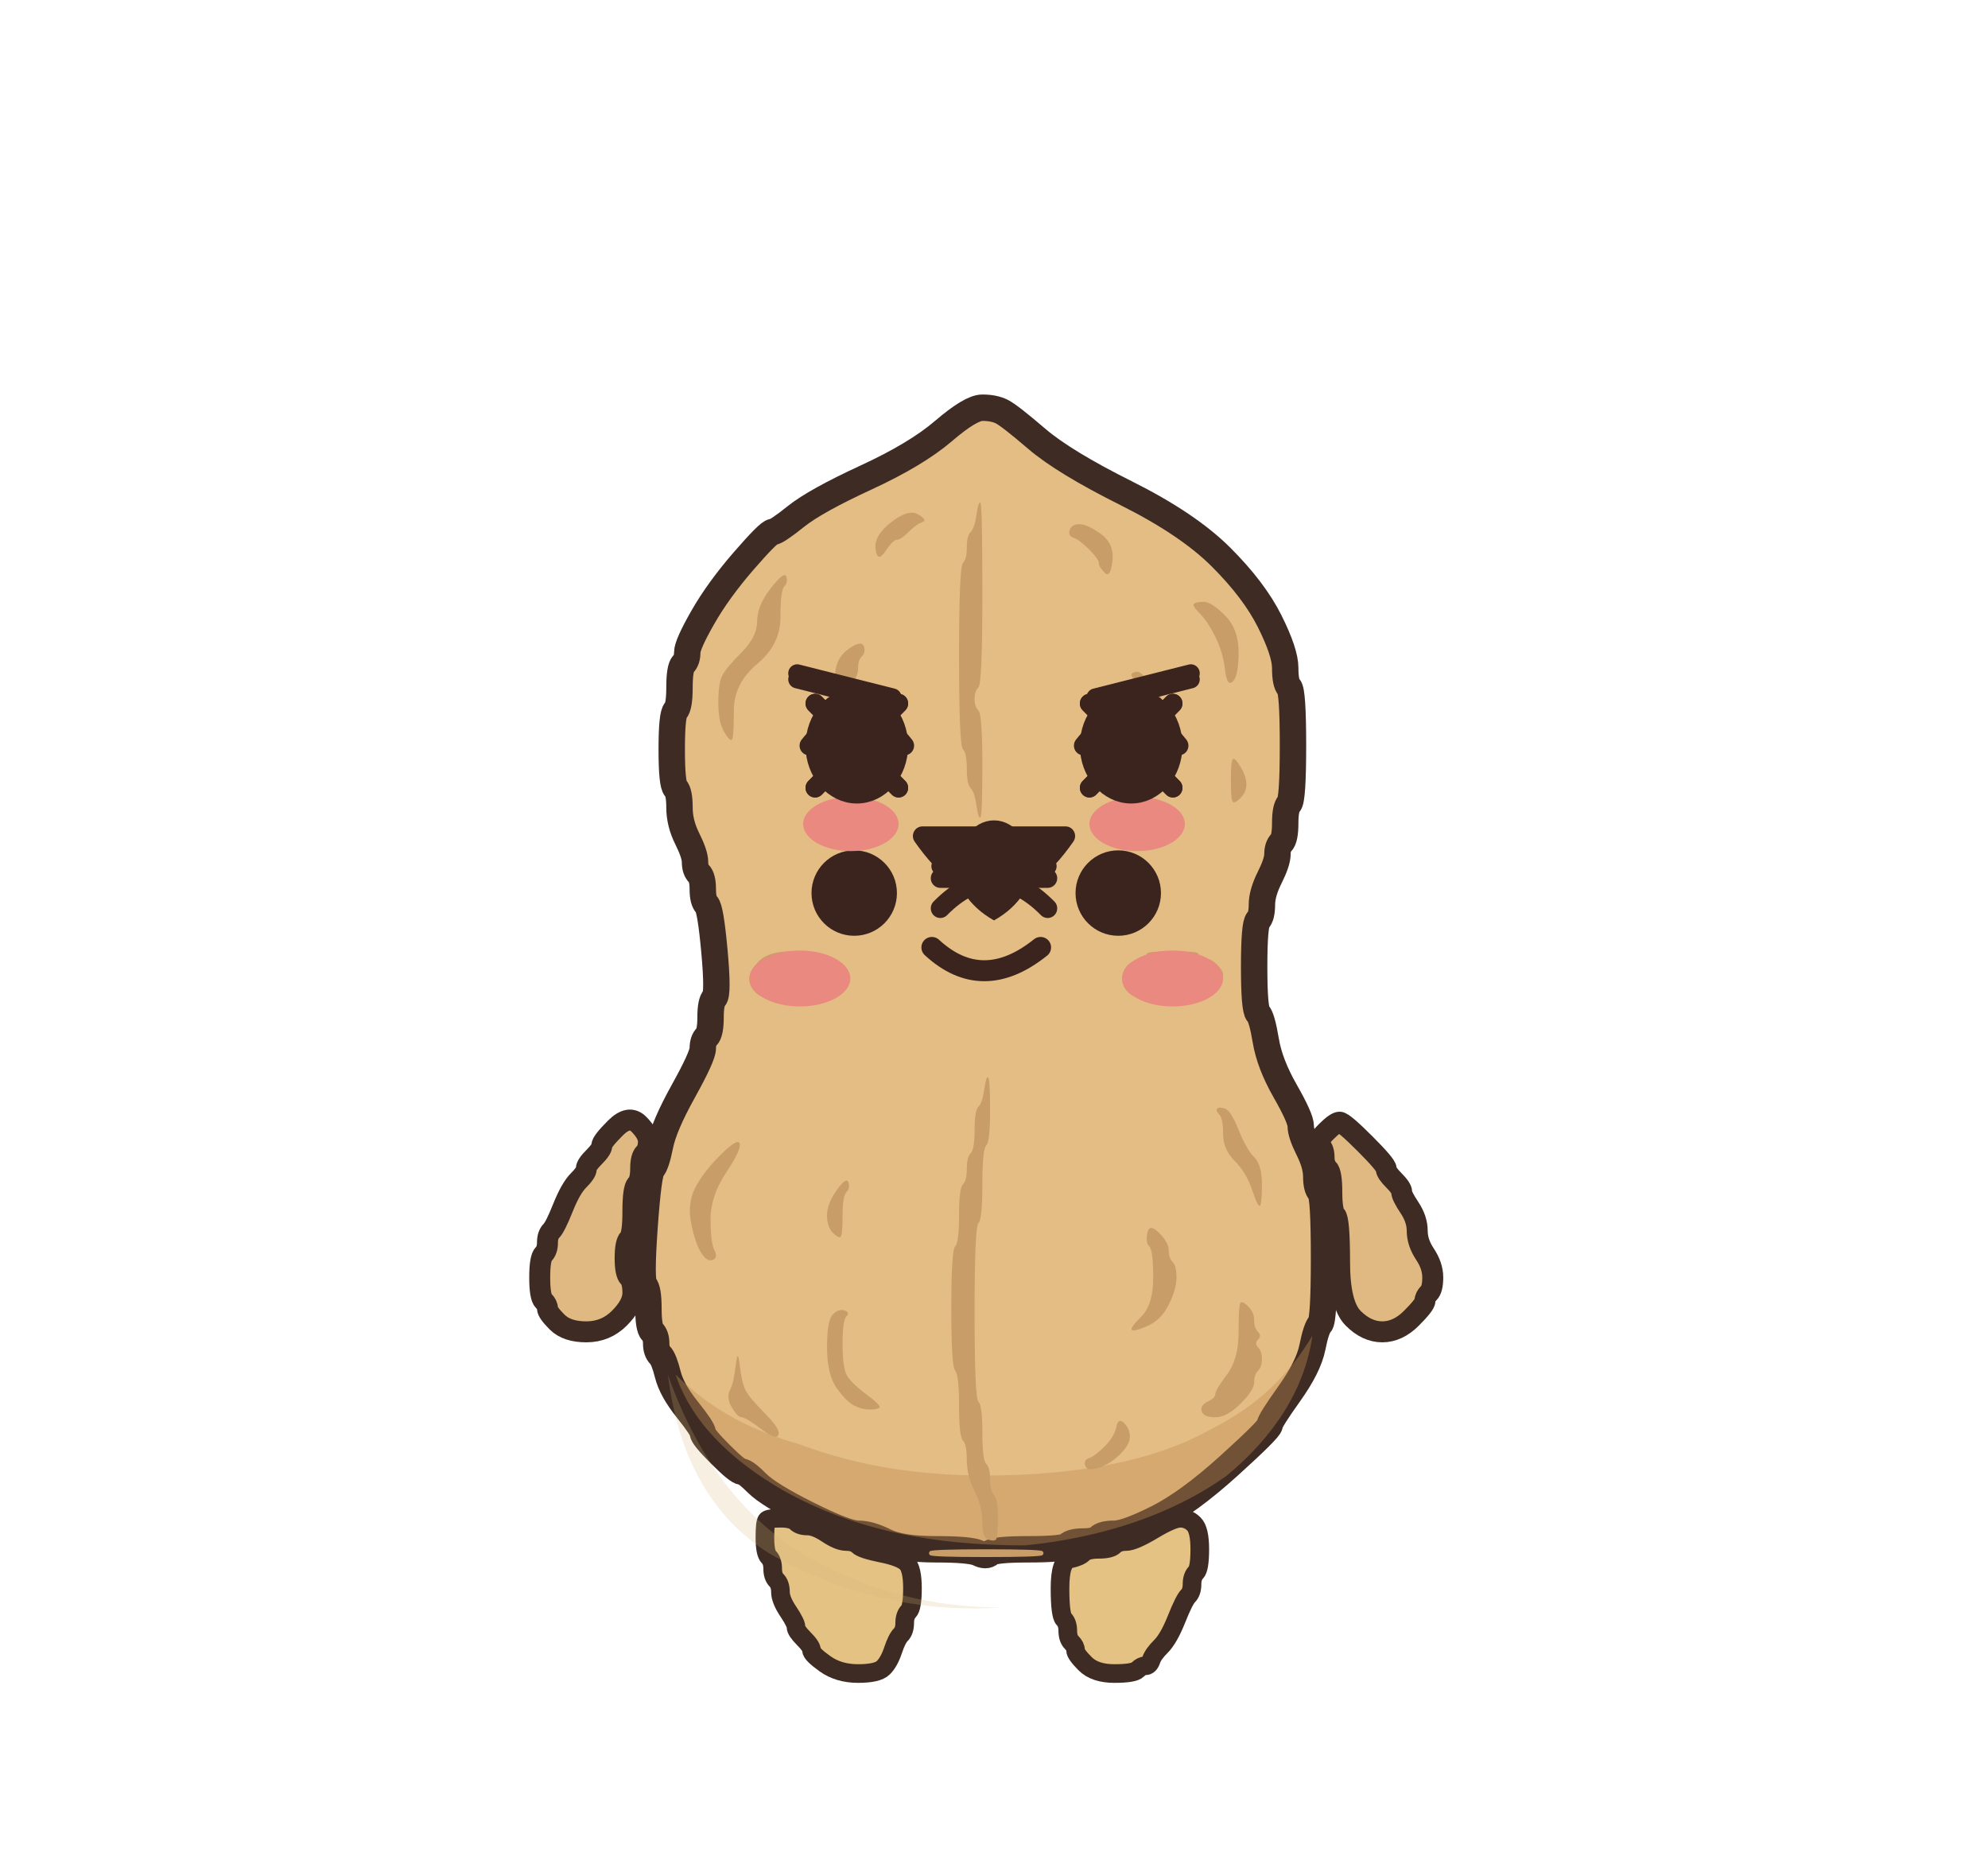
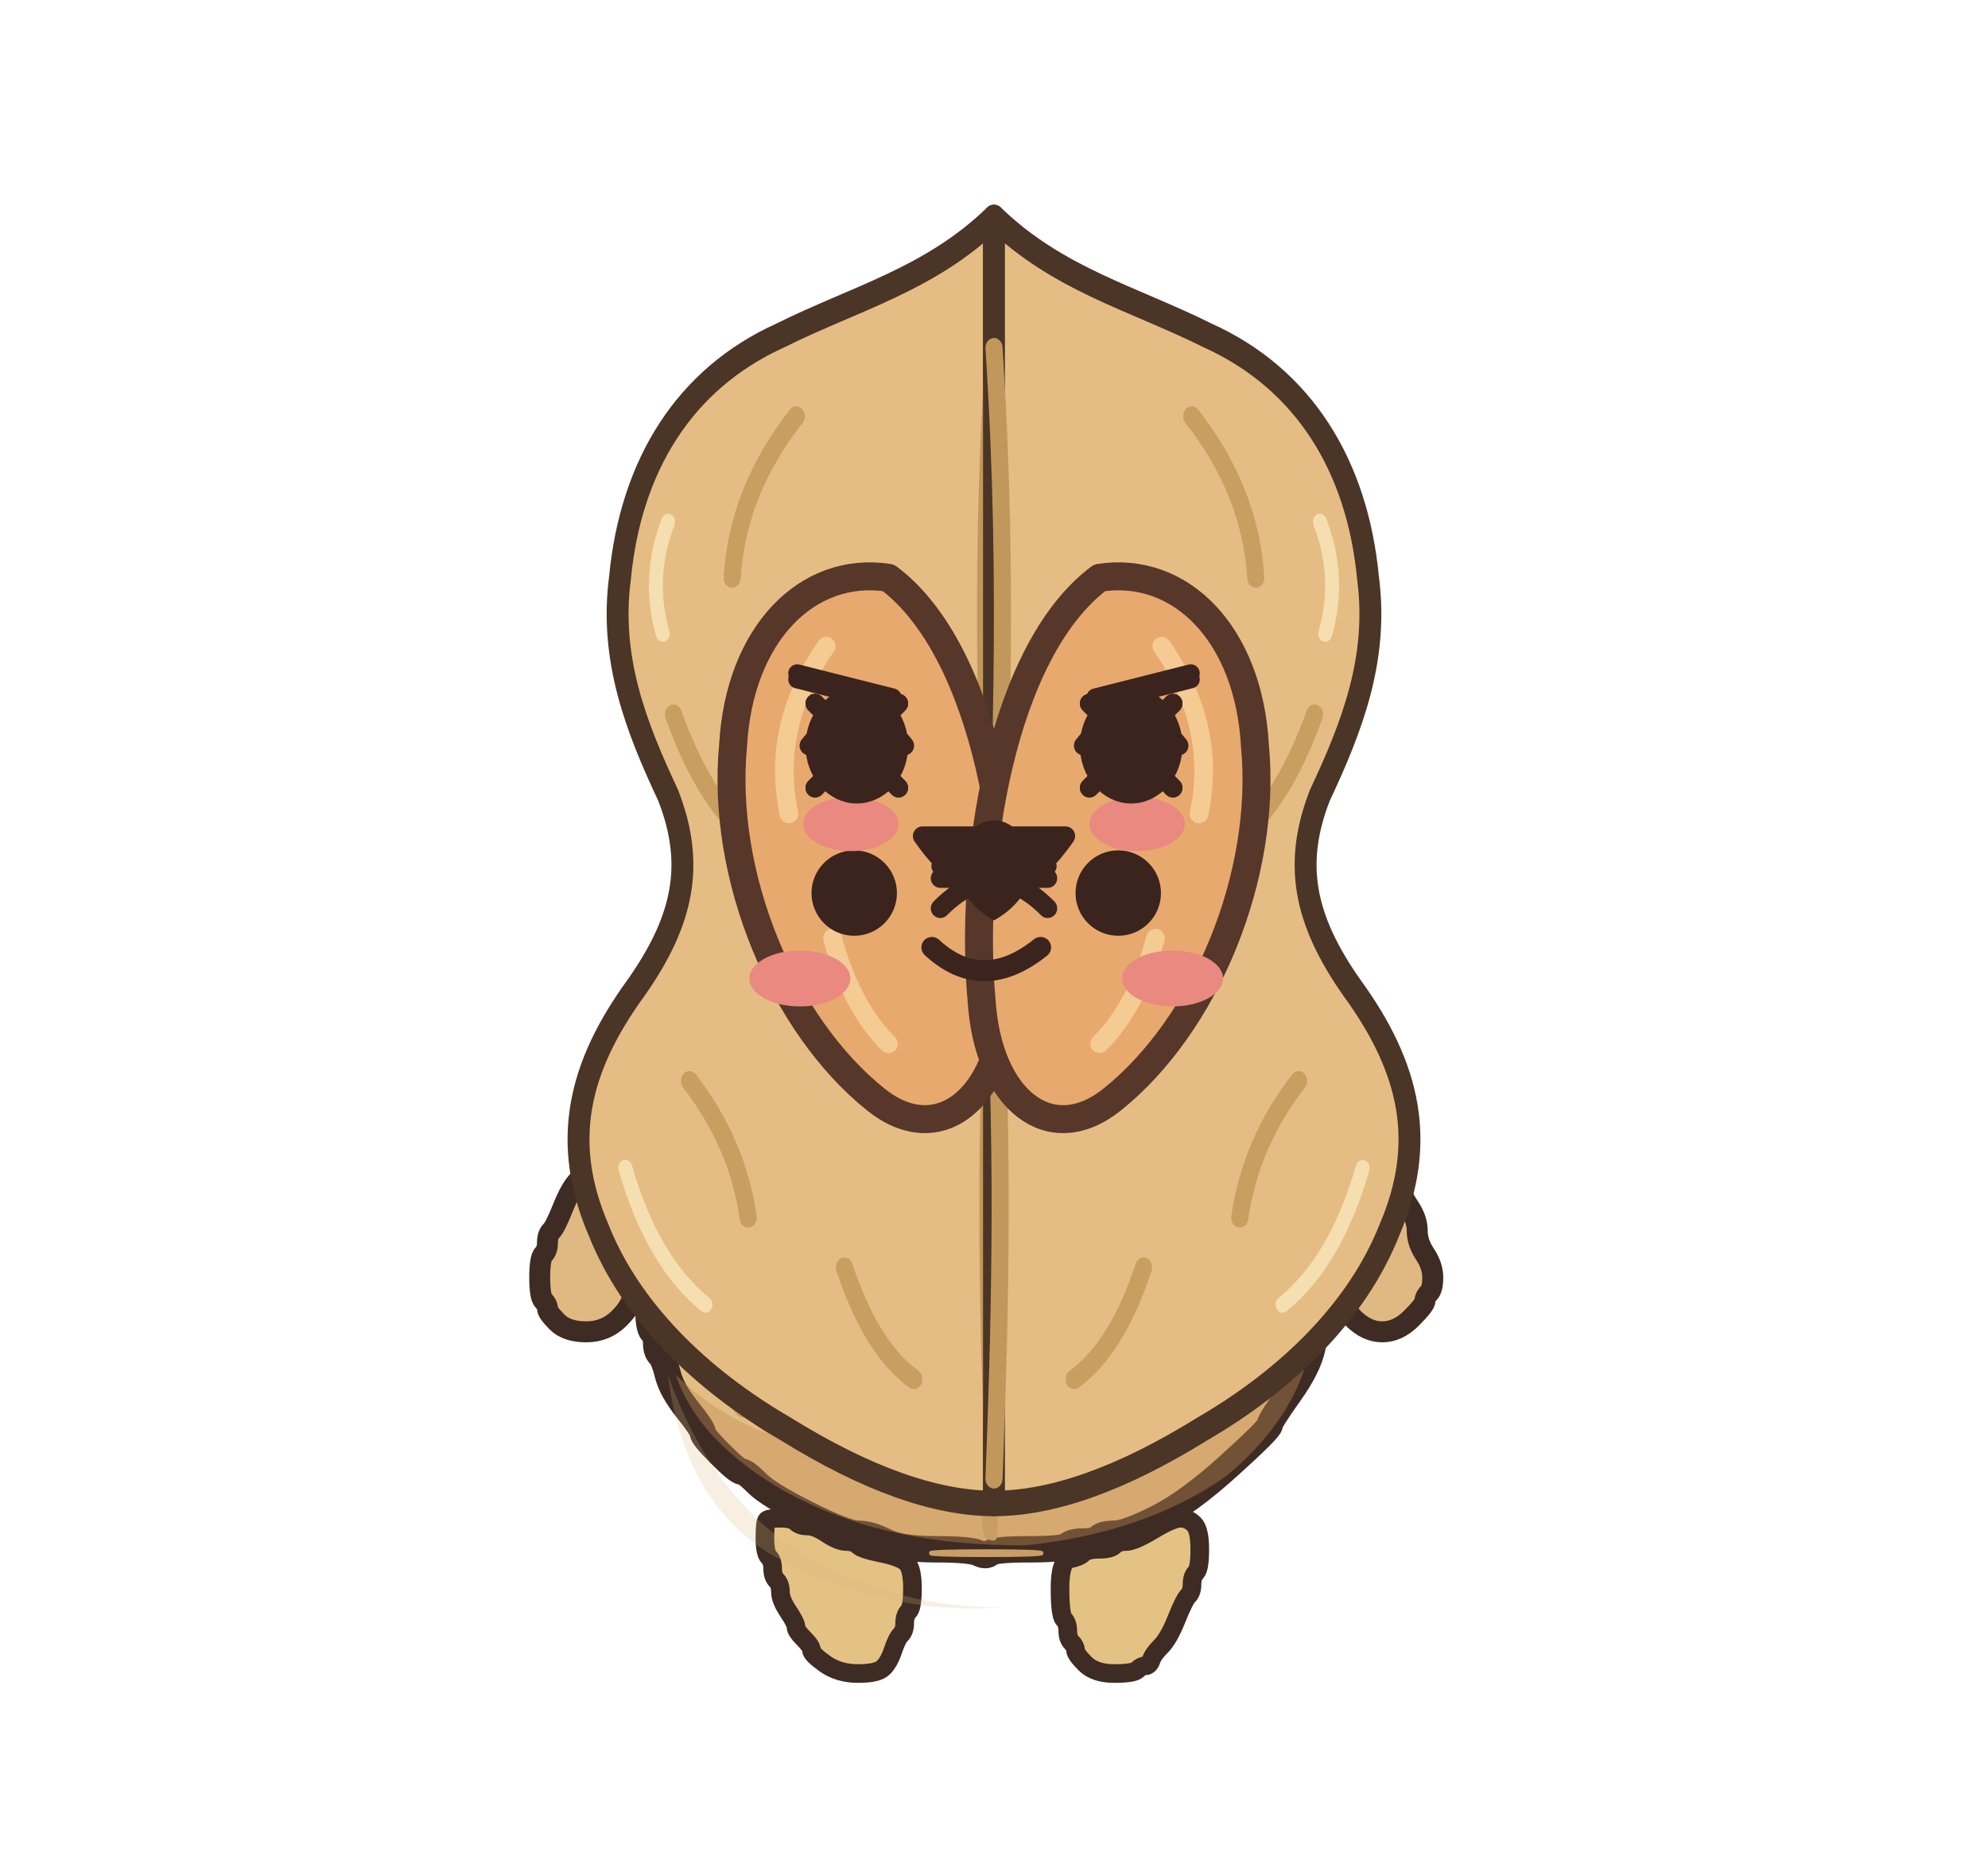
<svg xmlns="http://www.w3.org/2000/svg" width="320" height="300" viewBox="0 0 320 300">
  <g id="body">
    <path id="peanut-foot-left" transform="translate(3.75 10) scale(1.25)" d="M 95.75 187.75 Q 96.00 187.50 97.50 187.50 Q 99.00 187.50 99.50 188.00 Q 100.00 188.50 101.00 188.50 Q 102.00 188.50 103.50 189.50 Q 105.00 190.50 106.00 190.50 Q 107.00 190.50 107.50 191.00 Q 108.00 191.50 110.50 192.00 Q 113.00 192.50 113.75 193.25 Q 114.50 194.00 114.50 196.50 Q 114.50 199.00 114.00 199.50 Q 113.50 200.00 113.50 201.00 Q 113.50 202.00 113.00 202.50 Q 112.50 203.00 112.00 204.50 Q 111.50 206.00 110.75 206.75 Q 110.00 207.50 107.50 207.50 Q 105.00 207.50 103.25 206.25 Q 101.50 205.00 101.50 204.50 Q 101.50 204.00 100.50 203.00 Q 99.50 202.00 99.50 201.50 Q 99.50 201.00 98.50 199.50 Q 97.50 198.00 97.50 197.00 Q 97.50 196.00 97.00 195.50 Q 96.50 195.00 96.50 194.00 Q 96.50 193.00 96.00 192.50 Q 95.50 192.00 95.50 190.00 Q 95.50 188.00 95.75 187.75 Z" fill="#e4c284" stroke="#3e2b23" stroke-width="2.4" stroke-linejoin="round" />
    <path id="peanut-foot-right" transform="translate(3.75 10) scale(1.25)" d="M 145.50 189.00 Q 148.00 187.50 149.00 187.50 Q 150.00 187.50 150.75 188.25 Q 151.50 189.00 151.50 191.50 Q 151.50 194.00 151.00 194.50 Q 150.50 195.00 150.50 196.00 Q 150.50 197.00 150.00 197.50 Q 149.50 198.00 148.50 200.50 Q 147.50 203.00 146.50 204.00 Q 145.50 205.00 145.25 205.75 Q 145.00 206.50 144.50 206.50 Q 144.00 206.50 143.50 207.00 Q 143.00 207.50 140.50 207.50 Q 138.00 207.50 136.75 206.25 Q 135.50 205.00 135.50 204.50 Q 135.50 204.00 135.00 203.50 Q 134.50 203.00 134.50 202.00 Q 134.50 201.00 134.00 200.50 Q 133.50 200.00 133.50 196.50 Q 133.50 193.00 134.75 192.75 Q 136.00 192.50 136.50 192.00 Q 137.00 191.50 138.50 191.50 Q 140.00 191.50 140.50 191.00 Q 141.00 190.50 142.00 190.50 Q 143.00 190.50 145.50 189.00 Z" fill="#e4c284" stroke="#3e2b23" stroke-width="2.4" stroke-linejoin="round" />
    <path id="peanut-arm-left" transform="translate(3.75 10) scale(1.25)" d="M 76.25 137.25 Q 78.00 135.50 79.25 136.75 Q 80.50 138.00 80.50 139.00 Q 80.50 140.00 80.00 140.50 Q 79.50 141.00 79.50 142.50 Q 79.50 144.00 79.00 144.50 Q 78.50 145.00 78.50 148.00 Q 78.50 151.00 78.00 151.50 Q 77.50 152.00 77.50 154.00 Q 77.50 156.00 78.00 156.50 Q 78.50 157.00 78.50 158.50 Q 78.50 160.00 76.75 161.75 Q 75.00 163.50 72.50 163.50 Q 70.00 163.50 68.75 162.25 Q 67.50 161.00 67.50 160.50 Q 67.50 160.00 67.00 159.50 Q 66.50 159.00 66.50 156.50 Q 66.50 154.00 67.00 153.50 Q 67.50 153.00 67.50 152.00 Q 67.50 151.00 68.00 150.50 Q 68.50 150.00 69.50 147.50 Q 70.50 145.00 71.50 144.00 Q 72.50 143.00 72.50 142.50 Q 72.50 142.00 73.50 141.00 Q 74.50 140.00 74.50 139.50 Q 74.50 139.00 76.25 137.25 Z" fill="#dfb981" stroke="#3e2b23" stroke-width="2.7" stroke-linejoin="round" />
    <path id="peanut-arm-right" transform="translate(3.75 10) scale(1.25)" d="M 167.75 137.75 Q 169.00 136.50 169.50 136.50 Q 170.00 136.50 172.75 139.25 Q 175.50 142.00 175.50 142.50 Q 175.50 143.00 176.50 144.00 Q 177.50 145.00 177.50 145.50 Q 177.50 146.00 178.50 147.50 Q 179.50 149.00 179.50 150.50 Q 179.50 152.00 180.50 153.50 Q 181.50 155.00 181.50 156.50 Q 181.50 158.00 181.00 158.50 Q 180.50 159.00 180.50 159.50 Q 180.50 160.00 178.75 161.75 Q 177.00 163.50 175.00 163.50 Q 173.00 163.50 171.25 161.75 Q 169.50 160.00 169.50 154.50 Q 169.50 149.00 169.00 148.50 Q 168.50 148.00 168.50 145.50 Q 168.50 143.00 168.00 142.50 Q 167.50 142.00 167.50 141.00 Q 167.50 140.00 167.00 139.50 Q 166.50 139.00 167.75 137.75 Z" fill="#dfb981" stroke="#3e2b23" stroke-width="2.7" stroke-linejoin="round" />
    <g id="shell-base" transform="translate(3.75 10) scale(1.25)">
      <path id="peanut-pod-outline" d="M 118.50 47.50 Q 122.00 44.50 123.50 44.50 Q 125.00 44.50 126.00 45.00 Q 127.00 45.50 130.50 48.50 Q 134.00 51.50 142.00 55.50 Q 150.00 59.50 154.25 63.75 Q 158.50 68.00 160.50 72.00 Q 162.50 76.00 162.50 78.00 Q 162.50 80.00 163.00 80.50 Q 163.50 81.00 163.50 88.00 Q 163.50 95.00 163.00 95.50 Q 162.50 96.00 162.50 98.00 Q 162.50 100.00 162.00 100.50 Q 161.50 101.00 161.50 102.00 Q 161.50 103.00 160.50 105.00 Q 159.50 107.00 159.50 108.50 Q 159.50 110.00 159.00 110.50 Q 158.50 111.00 158.50 116.50 Q 158.50 122.00 159.00 122.50 Q 159.50 123.00 160.00 126.00 Q 160.50 129.00 162.50 132.50 Q 164.50 136.00 164.50 137.00 Q 164.50 138.00 165.50 140.00 Q 166.50 142.00 166.50 143.50 Q 166.50 145.00 167.00 145.50 Q 167.50 146.00 167.50 154.00 Q 167.50 162.00 167.00 162.50 Q 166.50 163.00 166.00 165.50 Q 165.50 168.00 163.00 171.50 Q 160.50 175.00 160.50 175.50 Q 160.50 176.00 155.25 180.75 Q 150.00 185.50 146.00 187.50 Q 142.00 189.50 140.50 189.50 Q 139.00 189.50 138.50 190.00 Q 138.00 190.50 136.50 190.50 Q 135.00 190.50 134.50 191.00 Q 134.00 191.50 129.50 191.50 Q 125.00 191.50 124.50 192.00 Q 124.00 192.50 123.00 192.00 Q 122.00 191.50 117.50 191.50 Q 113.00 191.50 111.00 190.50 Q 109.00 189.50 107.50 189.50 Q 106.00 189.50 101.00 187.00 Q 96.00 184.50 94.50 183.00 Q 93.00 181.50 92.50 181.50 Q 92.00 181.50 89.75 179.25 Q 87.50 177.00 87.50 176.50 Q 87.50 176.00 85.50 173.50 Q 83.50 171.00 83.00 169.00 Q 82.50 167.00 82.00 166.50 Q 81.50 166.00 81.50 165.00 Q 81.50 164.00 81.00 163.50 Q 80.50 163.00 80.50 160.50 Q 80.50 158.00 80.00 157.50 Q 79.50 157.00 80.00 150.00 Q 80.50 143.00 81.00 142.50 Q 81.50 142.00 82.00 139.50 Q 82.50 137.00 85.00 132.50 Q 87.50 128.00 87.50 127.00 Q 87.50 126.00 88.00 125.50 Q 88.50 125.00 88.50 123.00 Q 88.50 121.00 89.00 120.50 Q 89.50 120.00 89.00 114.50 Q 88.50 109.00 88.00 108.50 Q 87.50 108.00 87.50 106.50 Q 87.50 105.00 87.00 104.50 Q 86.50 104.00 86.50 103.00 Q 86.50 102.00 85.50 100.00 Q 84.50 98.00 84.50 96.00 Q 84.50 94.00 84.00 93.50 Q 83.50 93.00 83.50 88.50 Q 83.50 84.00 84.00 83.50 Q 84.50 83.00 84.50 80.50 Q 84.50 78.00 85.00 77.50 Q 85.50 77.00 85.50 76.00 Q 85.50 75.00 87.50 71.50 Q 89.50 68.00 92.75 64.25 Q 96.00 60.50 96.50 60.50 Q 97.00 60.50 99.50 58.50 Q 102.00 56.50 108.50 53.50 Q 115.00 50.50 118.50 47.50 Z" fill="#e4bd84" stroke="#3e2b23" stroke-width="3.4" stroke-linejoin="round" />
      <path id="peanut-lower-shell-shade" d="M 84 169 C 88 173 93 176 100 178 C 108 181 116 182 124 182 C 136 182 146 180 153 176 C 159 173 163 169 166 164 C 165 171 161 177 155 182 C 148 187 139 190 129 191 C 117 191 107 189 98 184 C 91 180 86 175 84 169 Z" fill="#bf8b53" opacity=".4" />
      <path id="peanut-reference-texture-01" d="M 122.75 58.25 Q 123.00 56.50 123.25 56.75 Q 123.50 57.00 123.50 68.50 Q 123.50 80.00 123.00 80.50 Q 122.50 81.00 122.50 82.00 Q 122.50 83.00 123.00 83.50 Q 123.50 84.00 123.50 90.50 Q 123.50 97.00 123.25 97.25 Q 123.00 97.50 122.75 95.75 Q 122.50 94.00 122.00 93.50 Q 121.50 93.00 121.50 91.00 Q 121.50 89.00 121.00 88.50 Q 120.50 88.00 120.50 76.50 Q 120.50 65.00 121.00 64.50 Q 121.50 64.00 121.50 62.50 Q 121.50 61.00 122.00 60.50 Q 122.50 60.00 122.75 58.25 Z" fill="#c89d67" />
      <path id="peanut-reference-texture-02" d="M 111.75 59.25 Q 114.00 57.50 115.25 58.25 Q 116.50 59.00 115.75 59.25 Q 115.00 59.50 114.00 60.50 Q 113.00 61.50 112.50 61.50 Q 112.00 61.50 111.00 63.00 Q 110.00 64.50 109.75 62.75 Q 109.50 61.00 111.75 59.25 Z" fill="#c89d67" />
      <path id="peanut-reference-texture-03" d="M 134.75 60.25 Q 135.00 59.50 136.00 59.50 Q 137.00 59.50 138.75 60.75 Q 140.50 62.00 140.25 64.25 Q 140.00 66.50 139.25 65.75 Q 138.50 65.00 138.50 64.50 Q 138.50 64.00 137.25 62.75 Q 136.00 61.50 135.25 61.25 Q 134.50 61.00 134.75 60.25 Z" fill="#c89d67" />
      <path id="peanut-reference-texture-04" d="M 96.25 67.75 Q 98.00 65.50 98.25 66.25 Q 98.50 67.00 98.00 67.50 Q 97.50 68.00 97.50 71.50 Q 97.50 75.00 94.50 77.50 Q 91.50 80.00 91.50 83.50 Q 91.50 87.00 91.25 87.25 Q 91.00 87.50 90.25 86.25 Q 89.50 85.00 89.50 82.50 Q 89.50 80.00 90.00 79.00 Q 90.50 78.00 92.50 76.00 Q 94.50 74.00 94.50 72.00 Q 94.50 70.00 96.25 67.75 Z" fill="#c89d67" />
      <path id="peanut-reference-texture-05" d="M 150.75 69.75 Q 151.00 69.50 152.00 69.50 Q 153.00 69.50 154.75 71.25 Q 156.50 73.00 156.50 76.00 Q 156.50 79.00 155.75 79.75 Q 155.00 80.50 154.75 78.25 Q 154.50 76.00 153.50 74.00 Q 152.50 72.00 151.50 71.00 Q 150.50 70.00 150.75 69.75 Z" fill="#c89d67" />
      <path id="peanut-reference-texture-06" d="M 106.75 75.25 Q 108.00 74.50 108.25 75.25 Q 108.50 76.00 108.00 76.50 Q 107.50 77.00 107.50 78.00 Q 107.50 79.00 107.00 79.50 Q 106.50 80.00 106.25 81.25 Q 106.00 82.50 105.25 81.75 Q 104.50 81.00 104.50 79.50 Q 104.50 78.00 105.00 77.00 Q 105.50 76.00 106.75 75.25 Z" fill="#c89d67" />
      <path id="peanut-reference-texture-07" d="M 142.75 78.75 Q 143.00 78.50 143.50 78.50 Q 144.00 78.50 145.75 80.75 Q 147.50 83.00 147.00 84.50 Q 146.50 86.00 145.75 86.75 Q 145.00 87.50 144.75 87.25 Q 144.50 87.00 144.50 84.00 Q 144.50 81.00 143.50 80.00 Q 142.50 79.00 142.75 78.75 Z" fill="#c89d67" />
      <path id="peanut-reference-texture-08" d="M 155.75 89.75 Q 156.00 89.50 156.75 90.75 Q 157.50 92.00 157.50 93.00 Q 157.50 94.00 156.75 94.75 Q 156.00 95.50 155.75 95.25 Q 155.50 95.00 155.50 92.50 Q 155.50 90.00 155.75 89.75 Z" fill="#c89d67" />
      <path id="peanut-reference-texture-09" d="M 94.75 115.75 Q 96.00 114.50 99.00 114.50 Q 102.00 114.50 102.25 114.75 Q 102.50 115.00 100.25 115.25 Q 98.00 115.50 96.75 116.75 Q 95.50 118.00 96.25 118.75 Q 97.00 119.50 98.50 119.50 Q 100.00 119.50 100.50 119.00 Q 101.00 118.50 102.00 119.00 Q 103.00 119.50 103.75 118.75 Q 104.50 118.00 103.50 117.00 Q 102.50 116.00 102.75 115.75 Q 103.00 115.50 103.50 115.50 Q 104.00 115.50 104.75 116.25 Q 105.50 117.00 105.50 118.00 Q 105.50 119.00 104.75 119.75 Q 104.00 120.50 103.00 120.50 Q 102.00 120.50 101.50 121.00 Q 101.00 121.50 99.50 121.50 Q 98.00 121.50 97.50 121.00 Q 97.00 120.50 96.00 120.50 Q 95.00 120.50 94.25 119.75 Q 93.50 119.00 93.50 118.00 Q 93.50 117.00 94.75 115.75 Z" fill="#c89d67" />
      <path id="peanut-reference-texture-10" d="M 144.75 114.75 Q 145.00 114.50 148.00 114.50 Q 151.00 114.50 151.25 114.75 Q 151.50 115.00 151.25 115.25 Q 151.00 115.50 148.00 115.50 Q 145.00 115.50 144.75 115.25 Q 144.50 115.00 144.75 114.75 Z" fill="#c89d67" />
      <path id="peanut-reference-texture-11" d="M 142.25 116.25 Q 143.00 115.50 143.75 115.75 Q 144.50 116.00 144.00 116.50 Q 143.50 117.00 143.75 118.25 Q 144.00 119.50 145.50 119.00 Q 147.00 118.50 147.50 119.00 Q 148.00 119.50 150.25 119.75 Q 152.50 120.00 151.25 120.75 Q 150.00 121.50 148.00 121.50 Q 146.00 121.50 145.50 121.00 Q 145.00 120.50 144.00 120.50 Q 143.00 120.50 142.25 119.75 Q 141.50 119.00 141.50 118.00 Q 141.50 117.00 142.25 116.25 Z" fill="#c89d67" />
      <path id="peanut-reference-texture-12" d="M 151.75 116.25 Q 152.00 115.50 152.50 115.50 Q 153.00 115.50 153.75 116.25 Q 154.50 117.00 154.50 117.50 Q 154.50 118.00 153.75 118.75 Q 153.00 119.50 152.25 118.25 Q 151.50 117.00 151.75 116.25 Z" fill="#c89d67" />
      <path id="peanut-reference-texture-13" d="M 123.75 132.25 Q 124.00 130.50 124.25 130.75 Q 124.50 131.00 124.50 135.00 Q 124.50 139.00 124.00 139.50 Q 123.50 140.00 123.50 144.50 Q 123.50 149.00 123.00 149.50 Q 122.50 150.00 122.50 161.00 Q 122.50 172.00 123.00 172.50 Q 123.50 173.00 123.50 176.50 Q 123.50 180.00 124.00 180.50 Q 124.50 181.00 124.50 182.50 Q 124.50 184.00 125.00 184.50 Q 125.50 185.00 125.50 187.50 Q 125.50 190.00 125.25 190.25 Q 125.00 190.50 124.25 190.25 Q 123.50 190.00 123.50 188.00 Q 123.50 186.00 122.50 184.00 Q 121.50 182.00 121.50 180.00 Q 121.50 178.00 121.00 177.50 Q 120.50 177.00 120.50 173.00 Q 120.50 169.00 120.00 168.50 Q 119.50 168.00 119.50 160.50 Q 119.50 153.00 120.00 152.50 Q 120.50 152.00 120.50 148.50 Q 120.50 145.00 121.00 144.50 Q 121.50 144.00 121.50 142.50 Q 121.50 141.00 122.00 140.50 Q 122.50 140.00 122.50 137.50 Q 122.50 135.00 123.00 134.50 Q 123.50 134.00 123.75 132.25 Z" fill="#c89d67" />
      <path id="peanut-reference-texture-14" d="M 153.75 134.75 Q 154.00 134.50 154.75 134.75 Q 155.50 135.00 156.50 137.50 Q 157.50 140.00 158.50 141.00 Q 159.50 142.00 159.50 144.50 Q 159.50 147.00 159.25 147.25 Q 159.00 147.50 158.25 145.25 Q 157.50 143.00 156.00 141.50 Q 154.50 140.00 154.50 138.00 Q 154.50 136.00 154.00 135.50 Q 153.50 135.00 153.75 134.75 Z" fill="#c89d67" />
      <path id="peanut-reference-texture-15" d="M 89.75 140.75 Q 92.00 138.50 92.25 139.25 Q 92.50 140.00 90.50 143.00 Q 88.50 146.00 88.50 149.00 Q 88.50 152.00 89.00 153.00 Q 89.50 154.00 88.75 154.25 Q 88.00 154.50 87.25 153.25 Q 86.50 152.00 86.00 149.50 Q 85.50 147.00 86.50 145.00 Q 87.50 143.00 89.75 140.75 Z" fill="#c89d67" />
      <path id="peanut-reference-texture-16" d="M 104.75 145.25 Q 106.00 143.50 106.25 144.25 Q 106.50 145.00 106.00 145.50 Q 105.50 146.00 105.50 148.50 Q 105.50 151.00 105.25 151.25 Q 105.00 151.50 104.25 150.75 Q 103.50 150.00 103.50 148.50 Q 103.50 147.00 104.75 145.25 Z" fill="#c89d67" />
      <path id="peanut-reference-texture-17" d="M 144.75 150.75 Q 145.00 149.50 146.25 150.75 Q 147.50 152.00 147.50 153.00 Q 147.50 154.00 148.00 154.50 Q 148.50 155.00 148.50 156.50 Q 148.50 158.00 147.50 160.00 Q 146.50 162.00 144.75 162.75 Q 143.00 163.50 142.75 163.25 Q 142.50 163.00 144.00 161.50 Q 145.50 160.00 145.50 156.50 Q 145.50 153.00 145.00 152.50 Q 144.50 152.00 144.75 150.75 Z" fill="#c89d67" />
      <path id="peanut-reference-texture-18" d="M 156.75 159.75 Q 157.00 159.50 157.75 160.25 Q 158.50 161.00 158.50 162.00 Q 158.50 163.00 159.00 163.50 Q 159.50 164.00 159.00 164.50 Q 158.50 165.00 159.00 165.50 Q 159.50 166.00 159.50 167.00 Q 159.50 168.00 159.00 168.50 Q 158.50 169.00 158.50 170.00 Q 158.50 171.00 156.75 172.75 Q 155.00 174.50 153.50 174.50 Q 152.00 174.50 151.75 173.75 Q 151.50 173.00 152.50 172.50 Q 153.50 172.00 153.50 171.50 Q 153.50 171.00 155.00 169.00 Q 156.50 167.00 156.50 163.50 Q 156.50 160.00 156.75 159.75 Z" fill="#c89d67" />
      <path id="peanut-reference-texture-19" d="M 104.25 161.25 Q 105.00 160.50 105.75 160.75 Q 106.50 161.00 106.00 161.50 Q 105.50 162.00 105.50 165.00 Q 105.50 168.00 106.00 169.00 Q 106.50 170.00 108.50 171.50 Q 110.50 173.00 110.25 173.25 Q 110.00 173.50 109.00 173.50 Q 108.00 173.50 107.00 173.00 Q 106.00 172.50 104.75 170.75 Q 103.50 169.00 103.50 165.50 Q 103.50 162.00 104.25 161.25 Z" fill="#c89d67" />
      <path id="peanut-reference-texture-20" d="M 91.75 167.75 Q 92.00 165.50 92.25 167.75 Q 92.50 170.00 93.00 171.00 Q 93.50 172.00 95.50 174.00 Q 97.50 176.00 97.25 176.75 Q 97.00 177.50 95.00 176.00 Q 93.00 174.50 92.50 174.50 Q 92.00 174.50 91.25 173.25 Q 90.50 172.00 91.00 171.00 Q 91.50 170.00 91.75 167.75 Z" fill="#c89d67" />
      <path id="peanut-reference-texture-21" d="M 140.75 175.75 Q 141.00 174.50 141.75 175.25 Q 142.50 176.00 142.50 177.00 Q 142.50 178.00 141.25 179.25 Q 140.00 180.50 138.50 181.00 Q 137.00 181.50 136.75 180.75 Q 136.50 180.00 137.25 179.75 Q 138.00 179.50 139.25 178.25 Q 140.50 177.00 140.75 175.75 Z" fill="#c89d67" />
      <path id="peanut-reference-texture-22" d="M 116.75 191.75 Q 117.00 191.50 124.00 191.50 Q 131.00 191.50 131.25 191.75 Q 131.50 192.00 131.25 192.25 Q 131.00 192.50 124.00 192.50 Q 117.00 192.50 116.75 192.25 Q 116.50 192.00 116.75 191.75 Z" fill="#c89d67" />
      <path id="peanut-pod-lobe-shade" d="M 83 169 Q 89 186 102 193 Q 113 199 126 199 Q 110 200 96 192 Q 85 185 83 169 Z" fill="#d4b47a" opacity=".22" />
    </g>
-     <g id="shell-left" opacity="0" transform="translate(160 0) scale(.86 1) translate(-160 0)">
+     <g id="shell-left" transform="translate(160 0) scale(.86 1) translate(-160 0)">
      <path id="peanut-open-shell-left" d="M160 35 C148 45 134 48 120 54 C102 61 92 75 90 93 C88 106 93 117 99 128 C104 139 102 148 93 159 C82 172 79 184 86 198 C92 211 105 222 121 230 C136 238 149 242 160 242 Z" fill="#e5bd84" stroke="#4b3526" stroke-width="4.1" stroke-linejoin="round" />
      <path id="peanut-open-shell-left-cut-edge" d="M160 56 C157 96 159 125 160 157 C158 187 159 216 160 238" fill="none" stroke="#c2975b" stroke-width="3.2" stroke-linecap="round" />
      <path id="peanut-open-shell-left-ridges" d="M123 67 Q112 79 111 93 M100 115 Q105 127 112 133 M103 174 Q112 184 114 196 M132 204 Q137 217 145 222" fill="none" stroke="#c99e61" stroke-width="3.2" stroke-linecap="round" />
      <path id="peanut-open-shell-left-lights" d="M99 84 Q95 93 98 102 M91 188 Q96 203 106 210" fill="none" stroke="#f5dfb0" stroke-width="2.6" stroke-linecap="round" />
    </g>
-     <g id="shell-right" opacity="0" transform="translate(160 0) scale(.86 1) translate(-160 0)">
+     <g id="shell-right" transform="translate(160 0) scale(.86 1) translate(-160 0)">
      <path id="peanut-open-shell-right" d="M160 35 C172 45 186 48 200 54 C218 61 228 75 230 93 C232 106 227 117 221 128 C216 139 218 148 227 159 C238 172 241 184 234 198 C228 211 215 222 199 230 C184 238 171 242 160 242 Z" fill="#e5bd84" stroke="#4b3526" stroke-width="4.1" stroke-linejoin="round" />
      <path id="peanut-open-shell-right-cut-edge" d="M160 56 C163 96 161 125 160 157 C162 187 161 216 160 238" fill="none" stroke="#c2975b" stroke-width="3.2" stroke-linecap="round" />
      <path id="peanut-open-shell-right-ridges" d="M197 67 Q208 79 209 93 M220 115 Q215 127 208 133 M217 174 Q208 184 206 196 M188 204 Q183 217 175 222" fill="none" stroke="#c99e61" stroke-width="3.2" stroke-linecap="round" />
      <path id="peanut-open-shell-right-lights" d="M221 84 Q225 93 222 102 M229 188 Q224 203 214 210" fill="none" stroke="#f5dfb0" stroke-width="2.6" stroke-linecap="round" />
    </g>
-     <g id="kernel-left" opacity="0">
+     <g id="kernel-left">
      <path id="peanut-kernel-left-shape" d="M143 93 C130 91 119 102 118 120 C116 141 126 165 141 177 C151 185 161 177 162 161 C164 139 159 105 143 93 Z" fill="#e8a96e" stroke="#56372a" stroke-width="4.5" stroke-linejoin="round" />
      <path id="peanut-kernel-left-sheen" d="M133 104 Q124 117 127 131 M134 151 Q137 162 143 168" fill="none" stroke="#f4cb93" stroke-width="3" stroke-linecap="round" />
    </g>
-     <g id="kernel-right" opacity="0">
+     <g id="kernel-right">
      <path id="peanut-kernel-right-shape" d="M177 93 C190 91 201 102 202 120 C204 141 194 165 179 177 C169 185 159 177 158 161 C156 139 161 105 177 93 Z" fill="#e8a96e" stroke="#56372a" stroke-width="4.5" stroke-linejoin="round" />
      <path id="peanut-kernel-right-sheen" d="M187 104 Q196 117 193 131 M186 151 Q183 162 177 168" fill="none" stroke="#f4cb93" stroke-width="3" stroke-linecap="round" />
    </g>
    <g id="face-neutral" transform="translate(3.75 10) scale(1.25)">
      <ellipse id="neutral-blush-left" cx="100" cy="118" rx="6.5" ry="3.6" fill="#e9897f" />
      <ellipse id="neutral-blush-right" cx="148" cy="118" rx="6.5" ry="3.6" fill="#e9897f" />
      <ellipse id="neutral-eye-left" cx="107" cy="107" rx="5.5" ry="5.5" fill="#3b241e" />
      <ellipse id="neutral-eye-right" cx="141" cy="107" rx="5.5" ry="5.5" fill="#3b241e" />
      <path id="neutral-mouth" d="M117 114 Q123.5 120 131 114" fill="none" stroke="#3b241e" stroke-width="2.7" stroke-linecap="round" />
    </g>
    <g id="face-happy" transform="translate(160 153) scale(.96 .97) translate(-160 -153)">
      <ellipse id="peanut-happy-blush-left" cx="136" cy="132" rx="8" ry="4.5" fill="#e9897f" />
      <ellipse id="peanut-happy-blush-right" cx="184" cy="132" rx="8" ry="4.5" fill="#e9897f" />
      <path id="peanut-happy-eyes-mouth" d="M129 119 Q137 109 145 119 M175 119 Q183 109 191 119 M148 134 Q160 151 172 134 Z" fill="#3b241e" stroke="#3b241e" stroke-width="3.2" stroke-linecap="round" stroke-linejoin="round" />
    </g>
    <g id="face-focused" transform="translate(160 153) scale(.96 .97) translate(-160 -153)">
      <path id="peanut-focused-brows" d="M127 107 L143 111 M177 111 L193 107" fill="none" stroke="#3b241e" stroke-width="3" stroke-linecap="round" />
      <ellipse id="peanut-focused-eye-left" cx="137" cy="119" rx="6.5" ry="8" fill="#3b241e" />
      <ellipse id="peanut-focused-eye-right" cx="183" cy="119" rx="6.5" ry="8" fill="#3b241e" />
      <path id="peanut-focused-mouth" d="M151 139 L169 139" fill="none" stroke="#3b241e" stroke-width="3" stroke-linecap="round" />
    </g>
    <g id="face-attack" transform="translate(160 153) scale(.96 .97) translate(-160 -153)">
      <path id="peanut-attack-brows" d="M127 108 L143 112 M177 112 L193 108" fill="none" stroke="#3b241e" stroke-width="3" stroke-linecap="round" />
      <ellipse id="peanut-attack-eye-left" cx="137" cy="119" rx="6.5" ry="8" fill="#3b241e" />
      <ellipse id="peanut-attack-eye-right" cx="183" cy="119" rx="6.5" ry="8" fill="#3b241e" />
      <ellipse id="peanut-attack-mouth" cx="160" cy="139" rx="4.5" ry="6" fill="#3b241e" />
    </g>
    <g id="face-surprised" transform="translate(160 153) scale(.96 .97) translate(-160 -153)">
      <ellipse id="peanut-surprised-eye-left" cx="137" cy="119" rx="7" ry="8" fill="none" stroke="#3b241e" stroke-width="3.2" />
      <ellipse id="peanut-surprised-eye-right" cx="183" cy="119" rx="7" ry="8" fill="none" stroke="#3b241e" stroke-width="3.2" />
      <ellipse id="peanut-surprised-mouth" cx="160" cy="139" rx="4.5" ry="6" fill="none" stroke="#3b241e" stroke-width="3.2" />
    </g>
    <g id="face-hurt" transform="translate(160 153) scale(.96 .97) translate(-160 -153)">
      <path id="peanut-hurt-eyes" d="M130 112 L144 126 M144 112 L130 126 M176 112 L190 126 M190 112 L176 126" fill="none" stroke="#3b241e" stroke-width="3.2" stroke-linecap="round" />
      <path id="peanut-hurt-mouth" d="M151 146 Q160 137 169 146" fill="none" stroke="#3b241e" stroke-width="3.2" stroke-linecap="round" />
    </g>
    <g id="face-hungry" transform="translate(160 153) scale(.96 .97) translate(-160 -153)">
      <ellipse id="peanut-hungry-eye-left" cx="137" cy="119" rx="6.5" ry="8" fill="#3b241e" />
      <ellipse id="peanut-hungry-eye-right" cx="183" cy="119" rx="6.5" ry="8" fill="#3b241e" />
      <path id="peanut-hungry-mouth" d="M160 134 C153 134 151 143 160 148 C169 143 167 134 160 134 Z" fill="#3b241e" />
    </g>
    <g id="face-dead" transform="translate(160 153) scale(.96 .97) translate(-160 -153)">
      <path id="peanut-dead-eyes" d="M130 112 L144 126 M144 112 L130 126 M176 112 L190 126 M190 112 L176 126" fill="none" stroke="#3b241e" stroke-width="3.2" stroke-linecap="round" />
      <path id="peanut-dead-mouth" d="M151 141 L169 141" fill="none" stroke="#3b241e" stroke-width="3.2" stroke-linecap="round" />
    </g>
  </g>
</svg>
